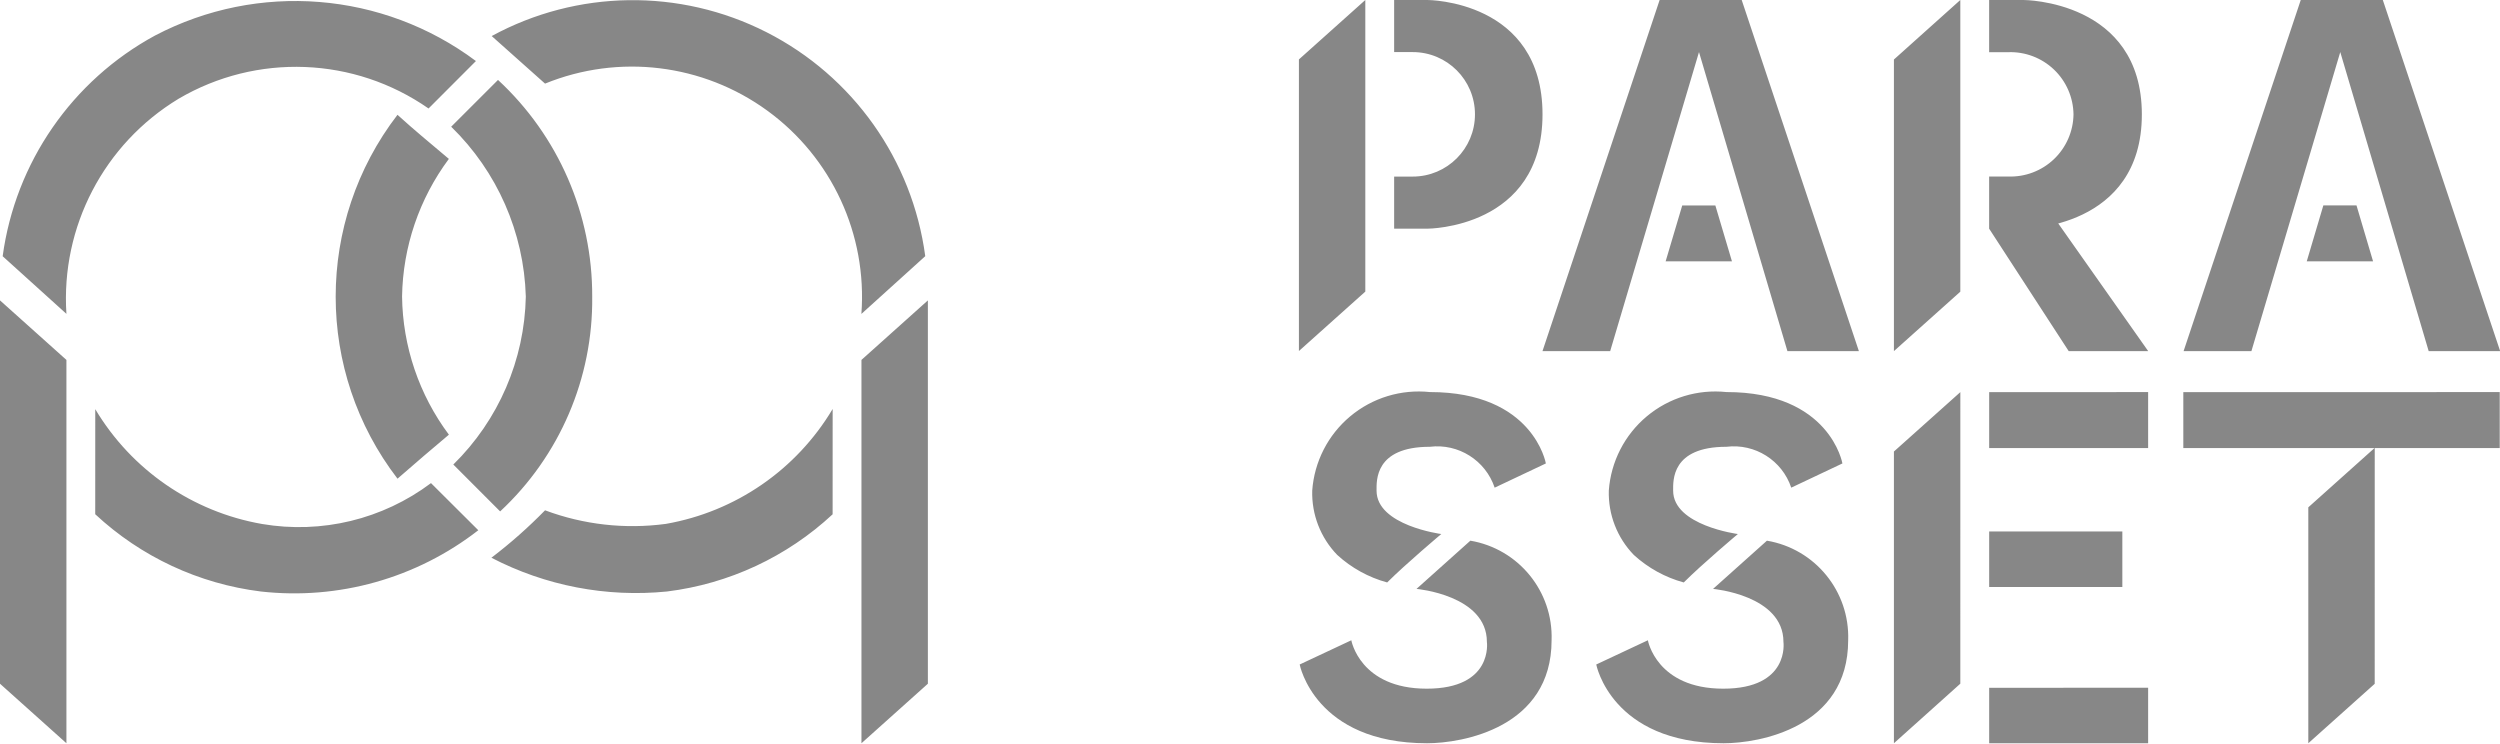
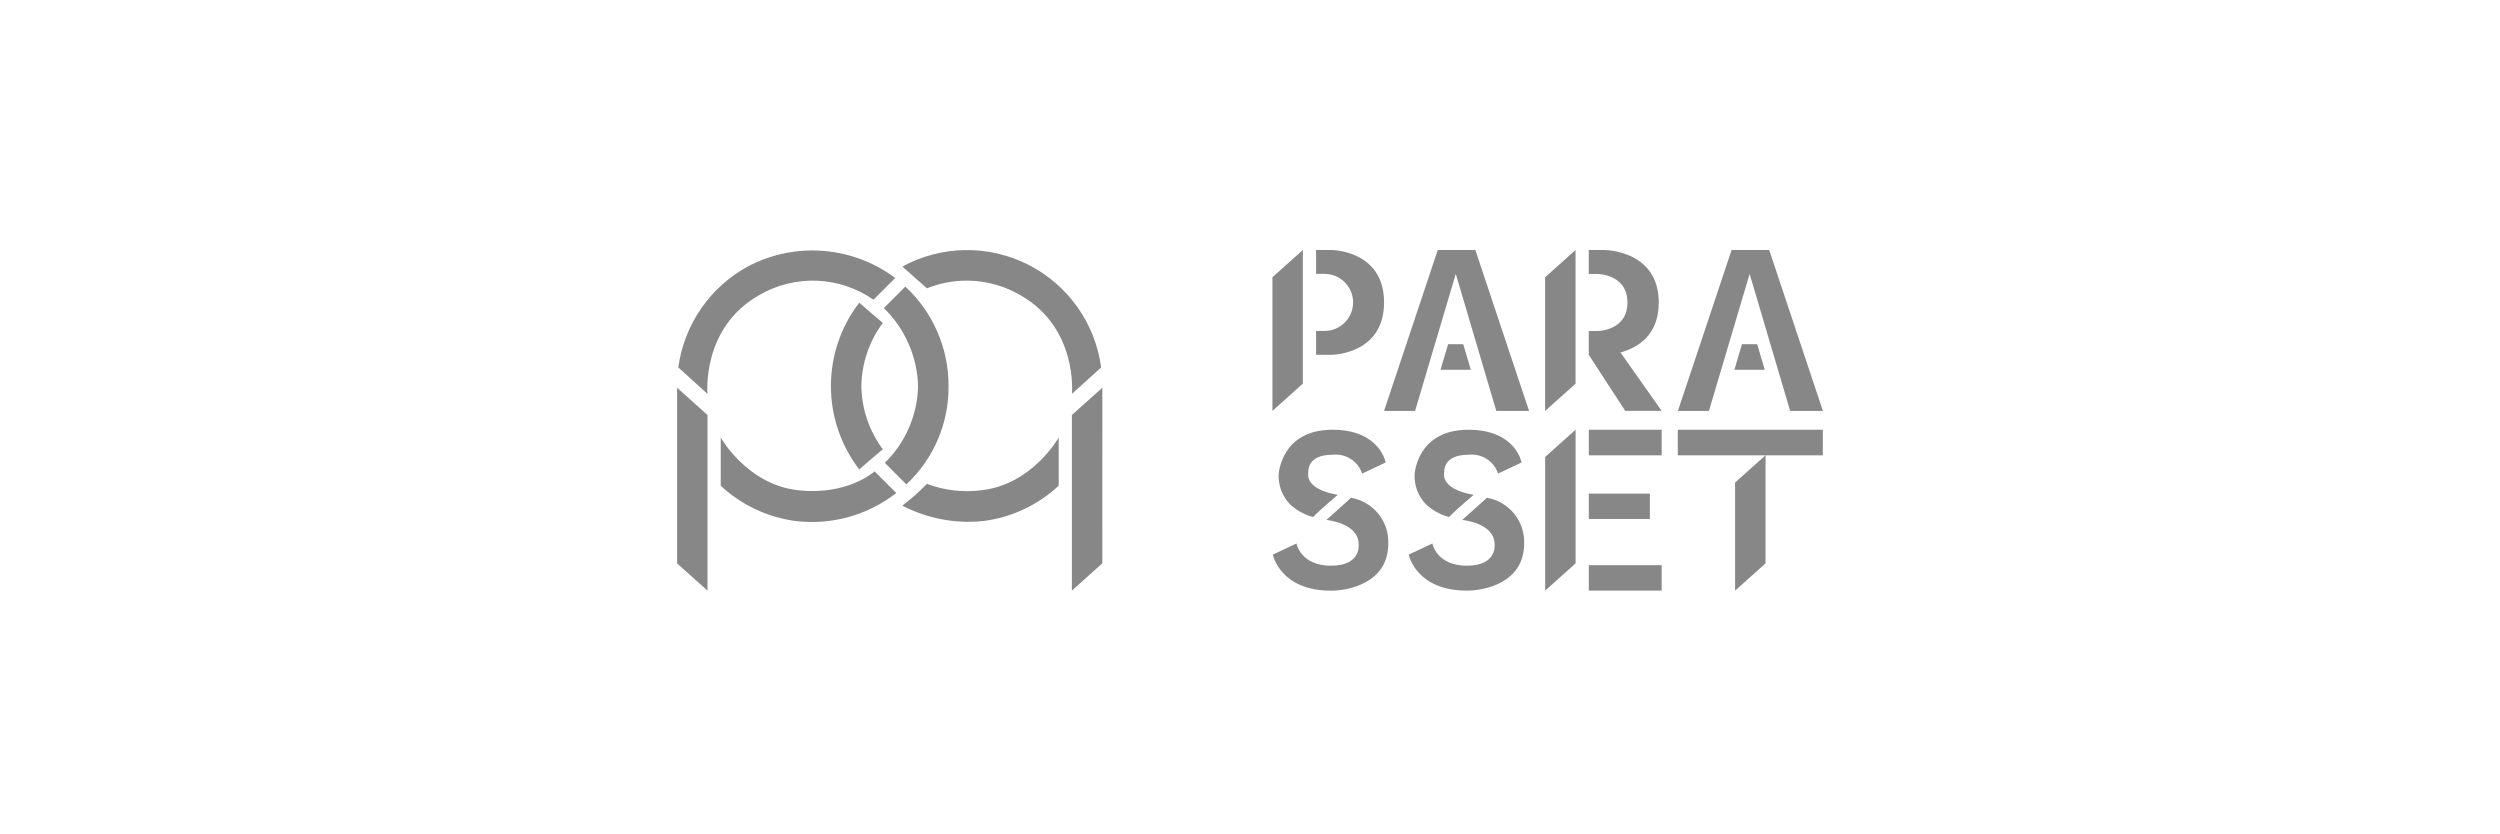
- <svg xmlns="http://www.w3.org/2000/svg" width="80.727" height="24" viewBox="0 0 80.727 24">
-   <g id="parasset" transform="translate(-583.973 -53)">
-     <path id="PARASSET_LOGO" fill="#878787" d="M0,9.7l2.145,1.922V24L0,22.078Zm2.145.435A7.543,7.543,0,0,1,5.765,3.19a7.484,7.484,0,0,1,8.073.313l1.53-1.532A9.751,9.751,0,0,0,5.009,1.146,9.575,9.575,0,0,0,.086,8.274Zm.93,6.47A9.576,9.576,0,0,0,8.423,19.1a9.679,9.679,0,0,0,7.022-1.978L13.917,15.6a7.1,7.1,0,0,1-5.455,1.32,7.844,7.844,0,0,1-5.386-3.708ZM14.569,4.092a7.974,7.974,0,0,1,2.41,5.485A7.812,7.812,0,0,1,14.638,15l1.512,1.514a9.325,9.325,0,0,0,2.973-6.933,9.483,9.483,0,0,0-3.042-7ZM29.962,9.7l-2.145,1.922V24l2.145-1.922Zm-.085-1.428a9.529,9.529,0,0,0-14-7.108L17.6,2.7a7.431,7.431,0,0,1,10.215,7.437Zm-2.99,4.934A7.844,7.844,0,0,1,21.5,16.917a8.066,8.066,0,0,1-3.9-.439,15.832,15.832,0,0,1-1.732,1.532,10.12,10.12,0,0,0,5.67,1.09,9.575,9.575,0,0,0,5.348-2.493Zm-14.051-9.5a9.643,9.643,0,0,0,0,11.751c.757-.662.928-.8,1.659-1.421a7.617,7.617,0,0,1-1.512-4.462,7.649,7.649,0,0,1,1.511-4.443C13.755,4.506,13.431,4.246,12.836,3.708ZM45.018,1.682h.6a2.01,2.01,0,1,1,0,4.02h-.6V7.384h1.077s3.714,0,3.714-3.692S46.094,0,46.094,0H45.018ZM44.087,0,41.943,1.919v9.416l2.144-1.919ZM64.231,1.685h.616a2.036,2.036,0,0,1,2.108,2.01A2.036,2.036,0,0,1,64.847,5.7h-.616V7.387h1.108s3.823,0,3.823-3.692S65.339,0,65.339,0H64.231ZM63.3,0,61.156,1.922v9.416L63.3,9.419Zm.931,7.384L66.8,11.338h2.567L66.371,7.086ZM49.808,11.338h2.186l2.868-9.657,2.855,9.657h2.308L56.241,0h-2.65Zm3.977-2.9h2.141L55.39,6.634H54.321Zm16.725,2.9H72.7l2.869-9.657,2.855,9.657h2.308L76.943,0h-2.65Zm3.977-2.9h2.141l-.535-1.806h-1.07Zm2.195,6.024-2.145,1.92V24l2.144-1.919Zm-6.181-1.8v1.806H80.718V12.661Zm-7.2,0L61.156,14.58V24L63.3,22.077Zm.931,0v1.806h5.133V12.661Zm0,4.5v1.792h4.3V17.161Zm0,5.047V24h5.133V22.208ZM48.264,15.747l1.653-.782s-.4-2.305-3.744-2.305a3.447,3.447,0,0,0-3.8,3.179,2.869,2.869,0,0,0,.807,2.08,3.92,3.92,0,0,0,1.613.889c.6-.6,1.747-1.564,1.747-1.564s-2.09-.274-2.09-1.4c0-.323-.062-1.417,1.72-1.417A1.957,1.957,0,0,1,48.264,15.747ZM45.74,19.016s2.273.2,2.273,1.712c0,0,.213,1.51-1.944,1.51s-2.434-1.563-2.434-1.563l-1.667.782S42.454,24,46.081,24c1.14,0,4.021-.5,4.021-3.325a3.152,3.152,0,0,0-2.623-3.216Zm12.1-3.269,1.653-.782s-.4-2.305-3.743-2.305a3.447,3.447,0,0,0-3.8,3.179,2.869,2.869,0,0,0,.807,2.08,3.92,3.92,0,0,0,1.613.889c.6-.6,1.747-1.564,1.747-1.564s-2.09-.274-2.09-1.4c0-.323-.062-1.417,1.72-1.417A1.957,1.957,0,0,1,57.841,15.747Zm-2.524,3.269s2.273.2,2.273,1.712c0,0,.213,1.51-1.944,1.51s-2.434-1.563-2.434-1.563l-1.667.782S52.031,24,55.658,24c1.141,0,4.021-.5,4.021-3.325a3.152,3.152,0,0,0-2.623-3.216Z" transform="translate(583.973 53)" />
+ <svg xmlns="http://www.w3.org/2000/svg" width="240" height="80" viewBox="0 0 240 80">
+   <g id="Parasset" transform="translate(3 -57)">
+     <rect id="矩形_19" data-name="矩形 19" width="240" height="80" transform="translate(-3 57)" fill="none" />
+     <path id="PARASSET_LOGO" d="M0,13.221l2.922,2.619V32.7L0,30.084Zm2.922.593s-.612-6.3,4.933-9.467a10.2,10.2,0,0,1,11,.426l2.084-2.087A13.287,13.287,0,0,0,6.825,1.562,13.047,13.047,0,0,0,.117,11.274ZM4.19,22.63a13.048,13.048,0,0,0,7.287,3.4,13.188,13.188,0,0,0,9.568-2.7l-2.082-2.079s-2.6,2.373-7.434,1.8S4.19,18,4.19,18ZM19.851,5.576a10.865,10.865,0,0,1,3.284,7.474,10.645,10.645,0,0,1-3.19,7.384L22.007,22.5a12.706,12.706,0,0,0,4.051-9.448,12.922,12.922,0,0,0-4.145-9.538ZM40.826,13.22,37.9,15.839V32.7l2.922-2.619Zm-.116-1.945A12.984,12.984,0,0,0,21.628,1.589L23.986,3.68a10.225,10.225,0,0,1,8.986.666c5.545,3.166,4.933,9.467,4.933,9.467ZM36.636,18s-2.507,4.479-7.339,5.053a10.991,10.991,0,0,1-5.314-.6,21.573,21.573,0,0,1-2.36,2.088,13.79,13.79,0,0,0,7.726,1.485,13.048,13.048,0,0,0,7.287-3.4ZM17.49,5.053a13.139,13.139,0,0,0,0,16.013c1.031-.9,1.264-1.1,2.261-1.936a10.378,10.378,0,0,1-2.06-6.08A10.422,10.422,0,0,1,19.75,7C18.743,6.14,18.3,5.786,17.49,5.053ZM61.342,2.292h.816a2.739,2.739,0,1,1,0,5.478h-.816v2.292h1.467s5.061,0,5.061-5.031S62.808,0,62.808,0H61.342ZM60.073,0,57.152,2.615v12.83l2.921-2.615ZM87.522,2.3h.839s2.873,0,2.873,2.739-2.873,2.739-2.873,2.739h-.839v2.292h1.51s5.209,0,5.209-5.031S89.032,0,89.032,0h-1.51ZM86.254,0,83.332,2.619v12.83l2.922-2.615Zm1.268,10.061,3.5,5.385h3.5L90.438,9.655ZM67.869,15.45h2.978L74.755,2.291l3.89,13.158h3.145L76.635,0h-3.61Zm5.419-3.95H76.2l-.729-2.46H74.019Zm22.79,3.951h2.978l3.909-13.158,3.89,13.158H110L104.844,0h-3.611ZM101.5,11.5h2.917l-.729-2.46h-1.458Zm2.991,8.209-2.922,2.617V32.7l2.922-2.615Zm-8.422-2.457v2.461h13.922V17.252Zm-9.811,0-2.922,2.615V32.7l2.922-2.615Zm1.268,0v2.461h6.994V17.252Zm0,6.133v2.441h5.863V23.384Zm0,6.877V32.7h6.994V30.261Zm-21.757-8.8,2.253-1.065s-.55-3.141-5.1-3.141c-5,0-5.173,4.332-5.173,4.332a3.909,3.909,0,0,0,1.1,2.834,5.342,5.342,0,0,0,2.2,1.211c.815-.816,2.381-2.132,2.381-2.132s-2.848-.373-2.848-1.913c0-.44-.085-1.931,2.343-1.931A2.666,2.666,0,0,1,65.765,21.458Zm-3.44,4.454s3.1.275,3.1,2.332c0,0,.291,2.058-2.649,2.058s-3.317-2.13-3.317-2.13l-2.271,1.065s.663,3.465,5.605,3.465c1.554,0,5.479-.677,5.479-4.53A4.3,4.3,0,0,0,64.7,23.79Zm16.489-4.454,2.253-1.065s-.549-3.141-5.1-3.141c-5,0-5.173,4.332-5.173,4.332a3.909,3.909,0,0,0,1.1,2.834,5.341,5.341,0,0,0,2.2,1.211c.815-.816,2.381-2.132,2.381-2.132s-2.848-.373-2.848-1.913c0-.44-.085-1.931,2.343-1.931A2.667,2.667,0,0,1,78.814,21.458Zm-3.44,4.454s3.1.275,3.1,2.332c0,0,.291,2.058-2.649,2.058s-3.317-2.13-3.317-2.13l-2.271,1.065S70.9,32.7,75.84,32.7c1.554,0,5.479-.677,5.479-4.53a4.3,4.3,0,0,0-3.574-4.382Z" transform="translate(62 81)" fill="#878787" />
  </g>
</svg>
